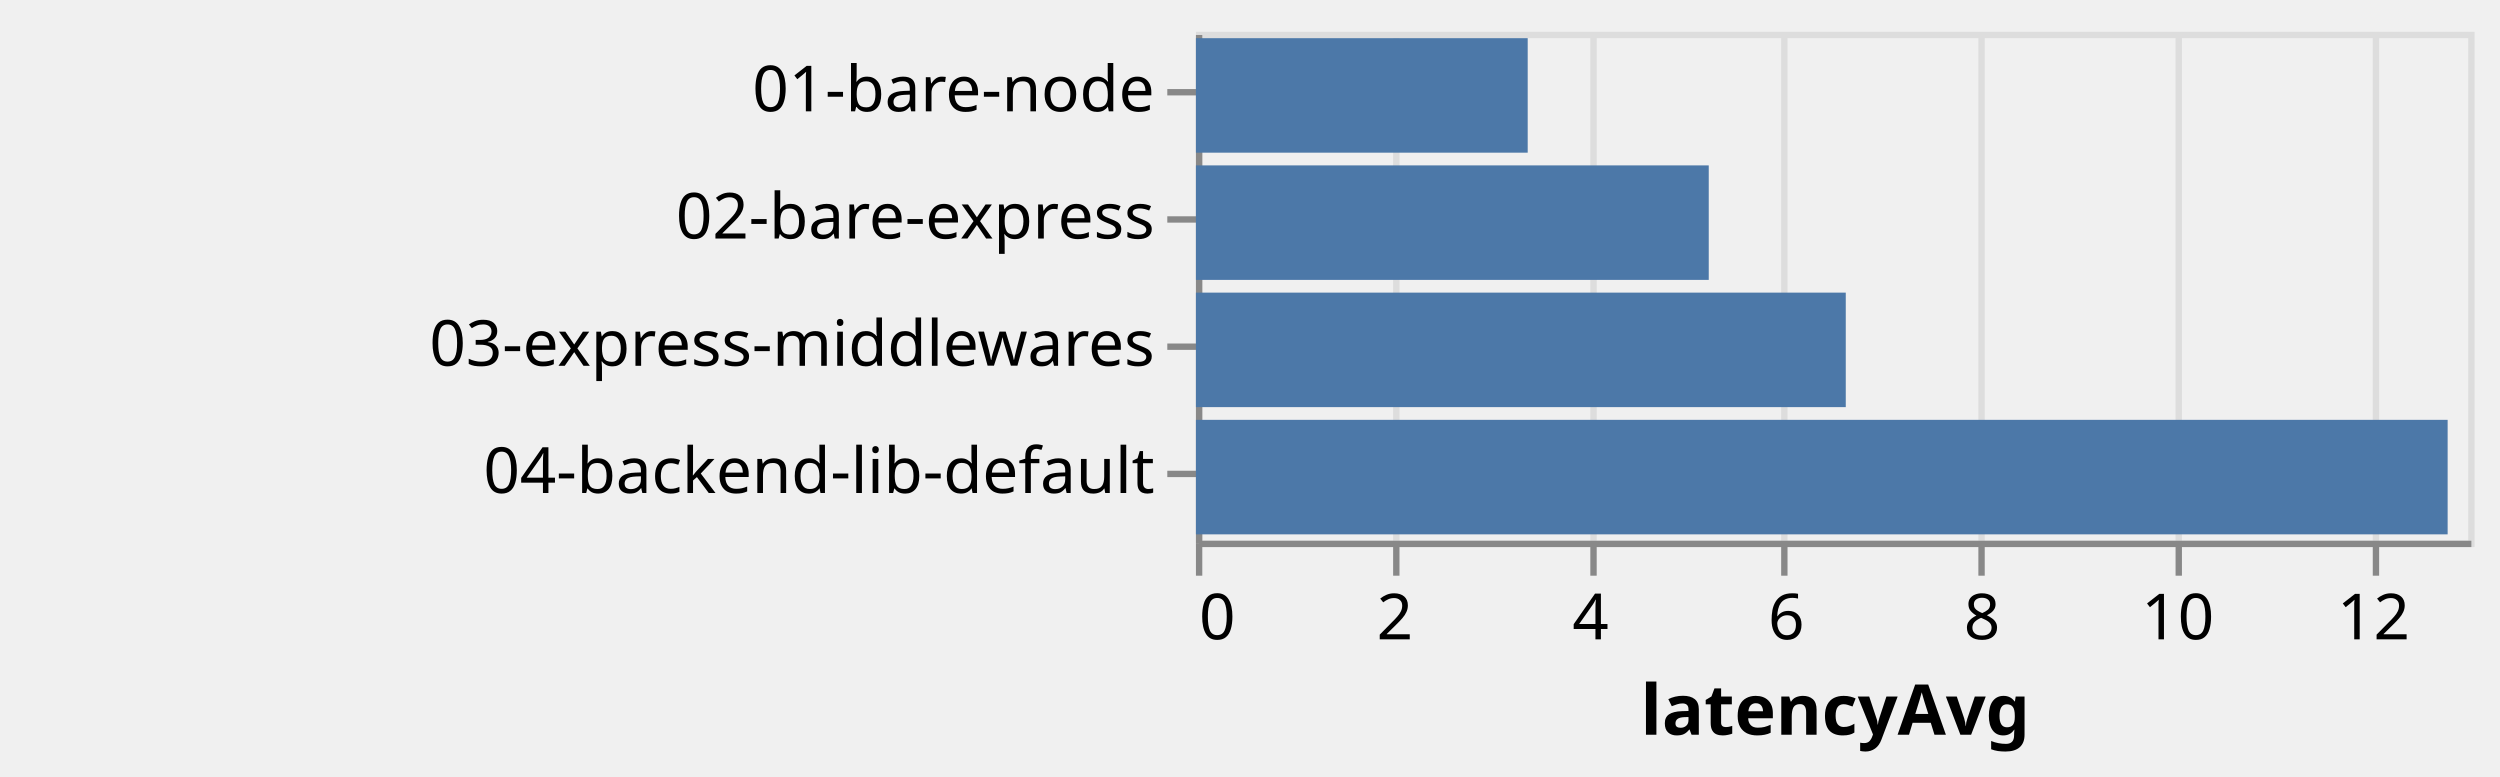
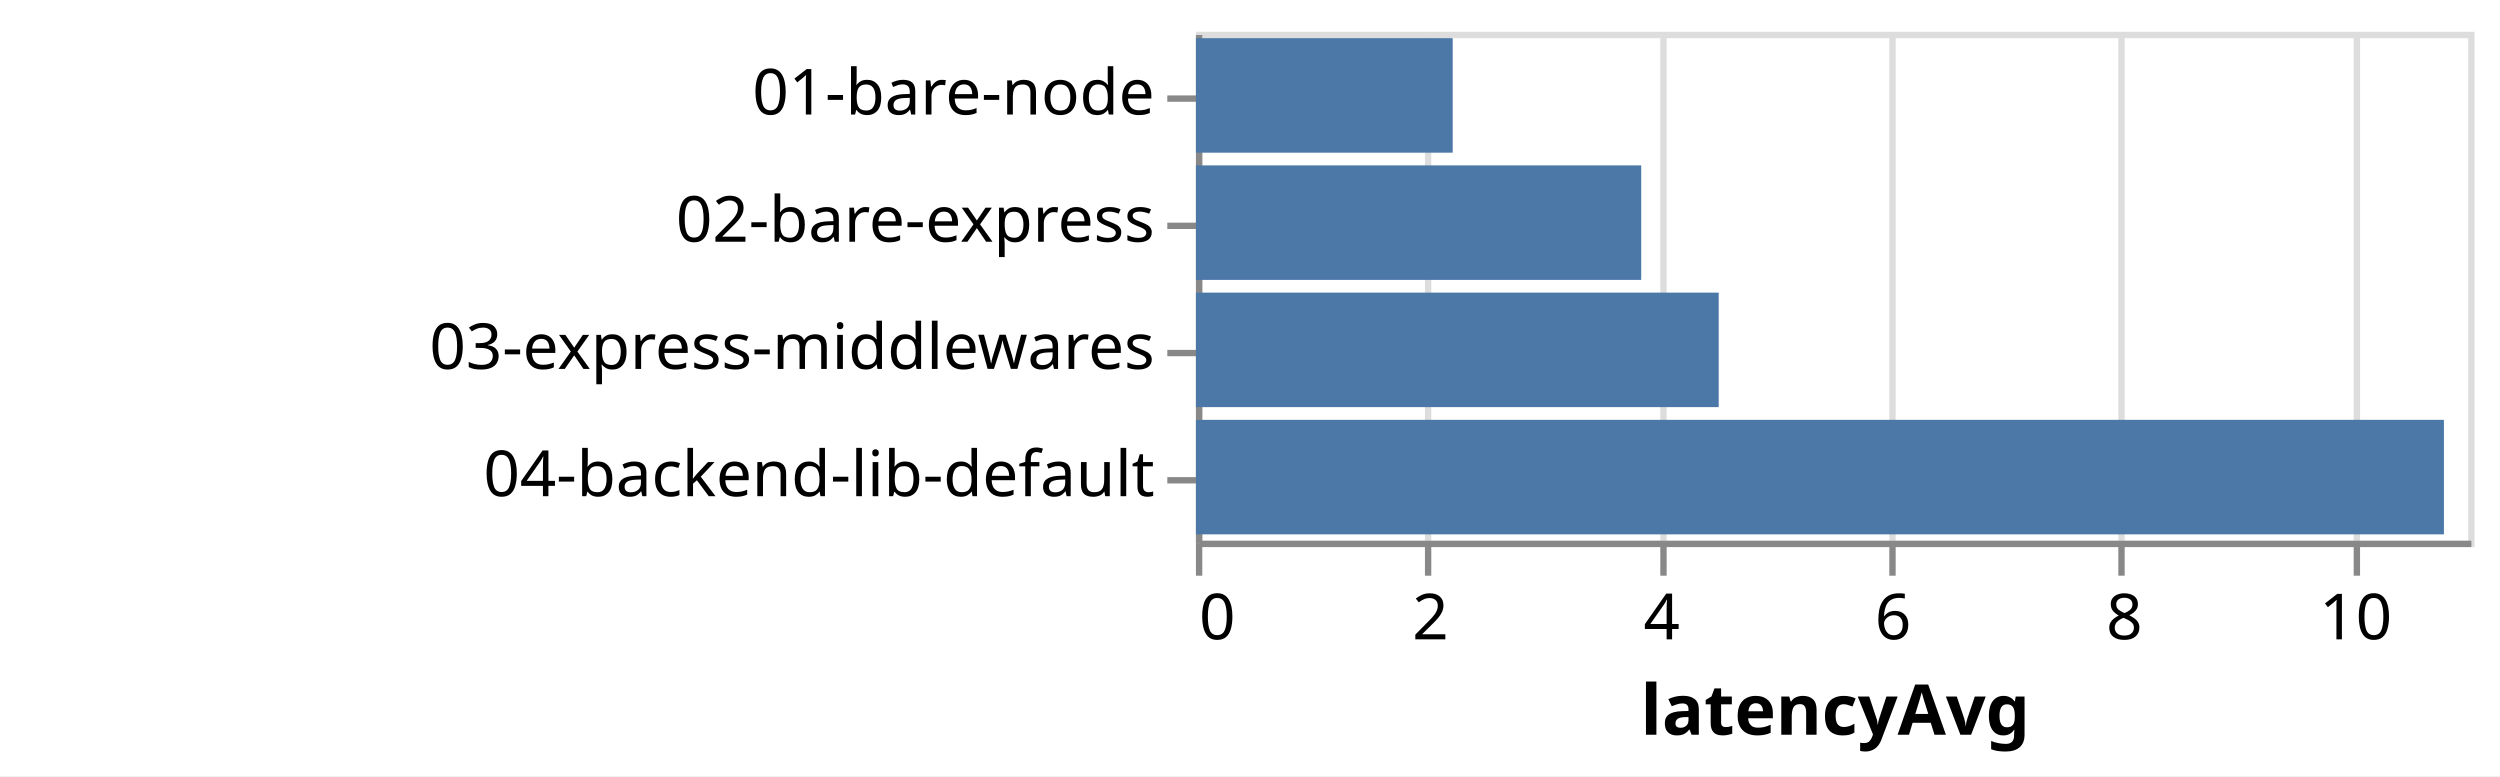
<svg xmlns="http://www.w3.org/2000/svg" class="marks" width="393" height="122" viewBox="0 0 393 122" version="1.1">
+   <rect width="393" height="122" style="fill: white;" />
  <g transform="translate(188,5)">
    <g class="mark-group role-frame root">
      <g transform="translate(0,0)">
        <path class="background" d="M0.5,0.5h200v80h-200Z" style="fill: none; stroke: #ddd;" />
        <g>
          <g class="mark-group role-axis">
            <g transform="translate(0.5,80.5)">
              <path class="background" d="M0,0h0v0h0Z" style="pointer-events: none; fill: none;" />
              <g>
                <g class="mark-rule role-axis-grid" style="pointer-events: none;">
                  <line transform="translate(0,0)" x2="0" y2="-80" style="fill: none; stroke: #ddd; stroke-width: 1; opacity: 1;" />
-                   <line transform="translate(31,0)" x2="0" y2="-80" style="fill: none; stroke: #ddd; stroke-width: 1; opacity: 1;" />
-                   <line transform="translate(62,0)" x2="0" y2="-80" style="fill: none; stroke: #ddd; stroke-width: 1; opacity: 1;" />
-                   <line transform="translate(92,0)" x2="0" y2="-80" style="fill: none; stroke: #ddd; stroke-width: 1; opacity: 1;" />
-                   <line transform="translate(123,0)" x2="0" y2="-80" style="fill: none; stroke: #ddd; stroke-width: 1; opacity: 1;" />
-                   <line transform="translate(154,0)" x2="0" y2="-80" style="fill: none; stroke: #ddd; stroke-width: 1; opacity: 1;" />
-                   <line transform="translate(185,0)" x2="0" y2="-80" style="fill: none; stroke: #ddd; stroke-width: 1; opacity: 1;" />
+                   <line transform="translate(36,0)" x2="0" y2="-80" style="fill: none; stroke: #ddd; stroke-width: 1; opacity: 1;" />
+                   <line transform="translate(73,0)" x2="0" y2="-80" style="fill: none; stroke: #ddd; stroke-width: 1; opacity: 1;" />
+                   <line transform="translate(109,0)" x2="0" y2="-80" style="fill: none; stroke: #ddd; stroke-width: 1; opacity: 1;" />
+                   <line transform="translate(145,0)" x2="0" y2="-80" style="fill: none; stroke: #ddd; stroke-width: 1; opacity: 1;" />
+                   <line transform="translate(182,0)" x2="0" y2="-80" style="fill: none; stroke: #ddd; stroke-width: 1; opacity: 1;" />
                </g>
              </g>
+               <path class="foreground" d="" style="pointer-events: none; display: none; fill: none;" />
            </g>
          </g>
          <g class="mark-group role-axis">
            <g transform="translate(0.5,80.5)">
              <path class="background" d="M0,0h0v0h0Z" style="pointer-events: none; fill: none;" />
              <g>
                <g class="mark-rule role-axis-tick" style="pointer-events: none;">
                  <line transform="translate(0,0)" x2="0" y2="5" style="fill: none; stroke: #888; stroke-width: 1; opacity: 1;" />
-                   <line transform="translate(31,0)" x2="0" y2="5" style="fill: none; stroke: #888; stroke-width: 1; opacity: 1;" />
-                   <line transform="translate(62,0)" x2="0" y2="5" style="fill: none; stroke: #888; stroke-width: 1; opacity: 1;" />
-                   <line transform="translate(92,0)" x2="0" y2="5" style="fill: none; stroke: #888; stroke-width: 1; opacity: 1;" />
-                   <line transform="translate(123,0)" x2="0" y2="5" style="fill: none; stroke: #888; stroke-width: 1; opacity: 1;" />
-                   <line transform="translate(154,0)" x2="0" y2="5" style="fill: none; stroke: #888; stroke-width: 1; opacity: 1;" />
-                   <line transform="translate(185,0)" x2="0" y2="5" style="fill: none; stroke: #888; stroke-width: 1; opacity: 1;" />
+                   <line transform="translate(36,0)" x2="0" y2="5" style="fill: none; stroke: #888; stroke-width: 1; opacity: 1;" />
+                   <line transform="translate(73,0)" x2="0" y2="5" style="fill: none; stroke: #888; stroke-width: 1; opacity: 1;" />
+                   <line transform="translate(109,0)" x2="0" y2="5" style="fill: none; stroke: #888; stroke-width: 1; opacity: 1;" />
+                   <line transform="translate(145,0)" x2="0" y2="5" style="fill: none; stroke: #888; stroke-width: 1; opacity: 1;" />
+                   <line transform="translate(182,0)" x2="0" y2="5" style="fill: none; stroke: #888; stroke-width: 1; opacity: 1;" />
                </g>
                <g class="mark-text role-axis-label" style="pointer-events: none;">
                  <text text-anchor="start" transform="translate(0,15)" style="font-family: sans-serif; font-size: 10px; fill: #000; opacity: 1;">0</text>
-                   <text text-anchor="middle" transform="translate(30.76923,15)" style="font-family: sans-serif; font-size: 10px; fill: #000; opacity: 1;">2</text>
-                   <text text-anchor="middle" transform="translate(61.53846,15)" style="font-family: sans-serif; font-size: 10px; fill: #000; opacity: 1;">4</text>
-                   <text text-anchor="middle" transform="translate(92.30769,15)" style="font-family: sans-serif; font-size: 10px; fill: #000; opacity: 1;">6</text>
-                   <text text-anchor="middle" transform="translate(123.0769,15)" style="font-family: sans-serif; font-size: 10px; fill: #000; opacity: 1;">8</text>
-                   <text text-anchor="middle" transform="translate(153.8462,15)" style="font-family: sans-serif; font-size: 10px; fill: #000; opacity: 1;">10</text>
-                   <text text-anchor="middle" transform="translate(184.6154,15)" style="font-family: sans-serif; font-size: 10px; fill: #000; opacity: 1;">12</text>
+                   <text text-anchor="middle" transform="translate(36.36364,15)" style="font-family: sans-serif; font-size: 10px; fill: #000; opacity: 1;">2</text>
+                   <text text-anchor="middle" transform="translate(72.72727,15)" style="font-family: sans-serif; font-size: 10px; fill: #000; opacity: 1;">4</text>
+                   <text text-anchor="middle" transform="translate(109.0909,15)" style="font-family: sans-serif; font-size: 10px; fill: #000; opacity: 1;">6</text>
+                   <text text-anchor="middle" transform="translate(145.4545,15)" style="font-family: sans-serif; font-size: 10px; fill: #000; opacity: 1;">8</text>
+                   <text text-anchor="middle" transform="translate(181.8182,15)" style="font-family: sans-serif; font-size: 10px; fill: #000; opacity: 1;">10</text>
                </g>
                <g class="mark-rule role-axis-domain" style="pointer-events: none;">
                  <line transform="translate(0,0)" x2="200" y2="0" style="fill: none; stroke: #888; stroke-width: 1; opacity: 1;" />
                </g>
                <g class="mark-text role-axis-title" style="pointer-events: none;">
                  <text text-anchor="middle" transform="translate(100,30)" style="font-family: sans-serif; font-size: 11px; font-weight: bold; fill: #000; opacity: 1;">latencyAvg</text>
                </g>
              </g>
+               <path class="foreground" d="" style="pointer-events: none; display: none; fill: none;" />
            </g>
          </g>
          <g class="mark-group role-axis">
            <g transform="translate(0.5,0.5)">
              <path class="background" d="M0,0h0v0h0Z" style="pointer-events: none; fill: none;" />
              <g>
                <g class="mark-rule role-axis-tick" style="pointer-events: none;">
-                   <line transform="translate(0,9)" x2="-5" y2="0" style="fill: none; stroke: #888; stroke-width: 1; opacity: 1;" />
-                   <line transform="translate(0,29)" x2="-5" y2="0" style="fill: none; stroke: #888; stroke-width: 1; opacity: 1;" />
-                   <line transform="translate(0,49)" x2="-5" y2="0" style="fill: none; stroke: #888; stroke-width: 1; opacity: 1;" />
-                   <line transform="translate(0,69)" x2="-5" y2="0" style="fill: none; stroke: #888; stroke-width: 1; opacity: 1;" />
+                   <line transform="translate(0,10)" x2="-5" y2="0" style="fill: none; stroke: #888; stroke-width: 1; opacity: 1;" />
+                   <line transform="translate(0,30)" x2="-5" y2="0" style="fill: none; stroke: #888; stroke-width: 1; opacity: 1;" />
+                   <line transform="translate(0,50)" x2="-5" y2="0" style="fill: none; stroke: #888; stroke-width: 1; opacity: 1;" />
+                   <line transform="translate(0,70)" x2="-5" y2="0" style="fill: none; stroke: #888; stroke-width: 1; opacity: 1;" />
                </g>
                <g class="mark-text role-axis-label" style="pointer-events: none;">
-                   <text text-anchor="end" transform="translate(-7,12)" style="font-family: sans-serif; font-size: 10px; fill: #000; opacity: 1;">01-bare-node</text>
-                   <text text-anchor="end" transform="translate(-7,32)" style="font-family: sans-serif; font-size: 10px; fill: #000; opacity: 1;">02-bare-express</text>
-                   <text text-anchor="end" transform="translate(-7,52)" style="font-family: sans-serif; font-size: 10px; fill: #000; opacity: 1;">03-express-middlewares</text>
-                   <text text-anchor="end" transform="translate(-7,72)" style="font-family: sans-serif; font-size: 10px; fill: #000; opacity: 1;">04-backend-lib-default</text>
+                   <text text-anchor="end" transform="translate(-7,12.5)" style="font-family: sans-serif; font-size: 10px; fill: #000; opacity: 1;">01-bare-node</text>
+                   <text text-anchor="end" transform="translate(-7,32.5)" style="font-family: sans-serif; font-size: 10px; fill: #000; opacity: 1;">02-bare-express</text>
+                   <text text-anchor="end" transform="translate(-7,52.5)" style="font-family: sans-serif; font-size: 10px; fill: #000; opacity: 1;">03-express-middlewares</text>
+                   <text text-anchor="end" transform="translate(-7,72.5)" style="font-family: sans-serif; font-size: 10px; fill: #000; opacity: 1;">04-backend-lib-default</text>
                </g>
                <g class="mark-rule role-axis-domain" style="pointer-events: none;">
                  <line transform="translate(0,0)" x2="0" y2="80" style="fill: none; stroke: #888; stroke-width: 1; opacity: 1;" />
                </g>
              </g>
+               <path class="foreground" d="" style="pointer-events: none; display: none; fill: none;" />
            </g>
          </g>
          <g class="mark-rect role-mark marks">
-             <path d="M0,1h52.154v18h-52.154Z" style="fill: #4c78a8;" />
-             <path d="M0,21h80.615v18h-80.615Z" style="fill: #4c78a8;" />
-             <path d="M0,41h102.154v18h-102.154Z" style="fill: #4c78a8;" />
-             <path d="M0,61h196.769v18h-196.769Z" style="fill: #4c78a8;" />
+             <path d="M0,1h40.364v18h-40.364Z" style="fill: #4c78a8;" />
+             <path d="M0,21h70v18h-70Z" style="fill: #4c78a8;" />
+             <path d="M0,41h82.182v18h-82.182Z" style="fill: #4c78a8;" />
+             <path d="M0,61h196.182v18h-196.182Z" style="fill: #4c78a8;" />
          </g>
        </g>
+         <path class="foreground" d="" style="display: none; fill: none;" />
      </g>
    </g>
  </g>
</svg>
